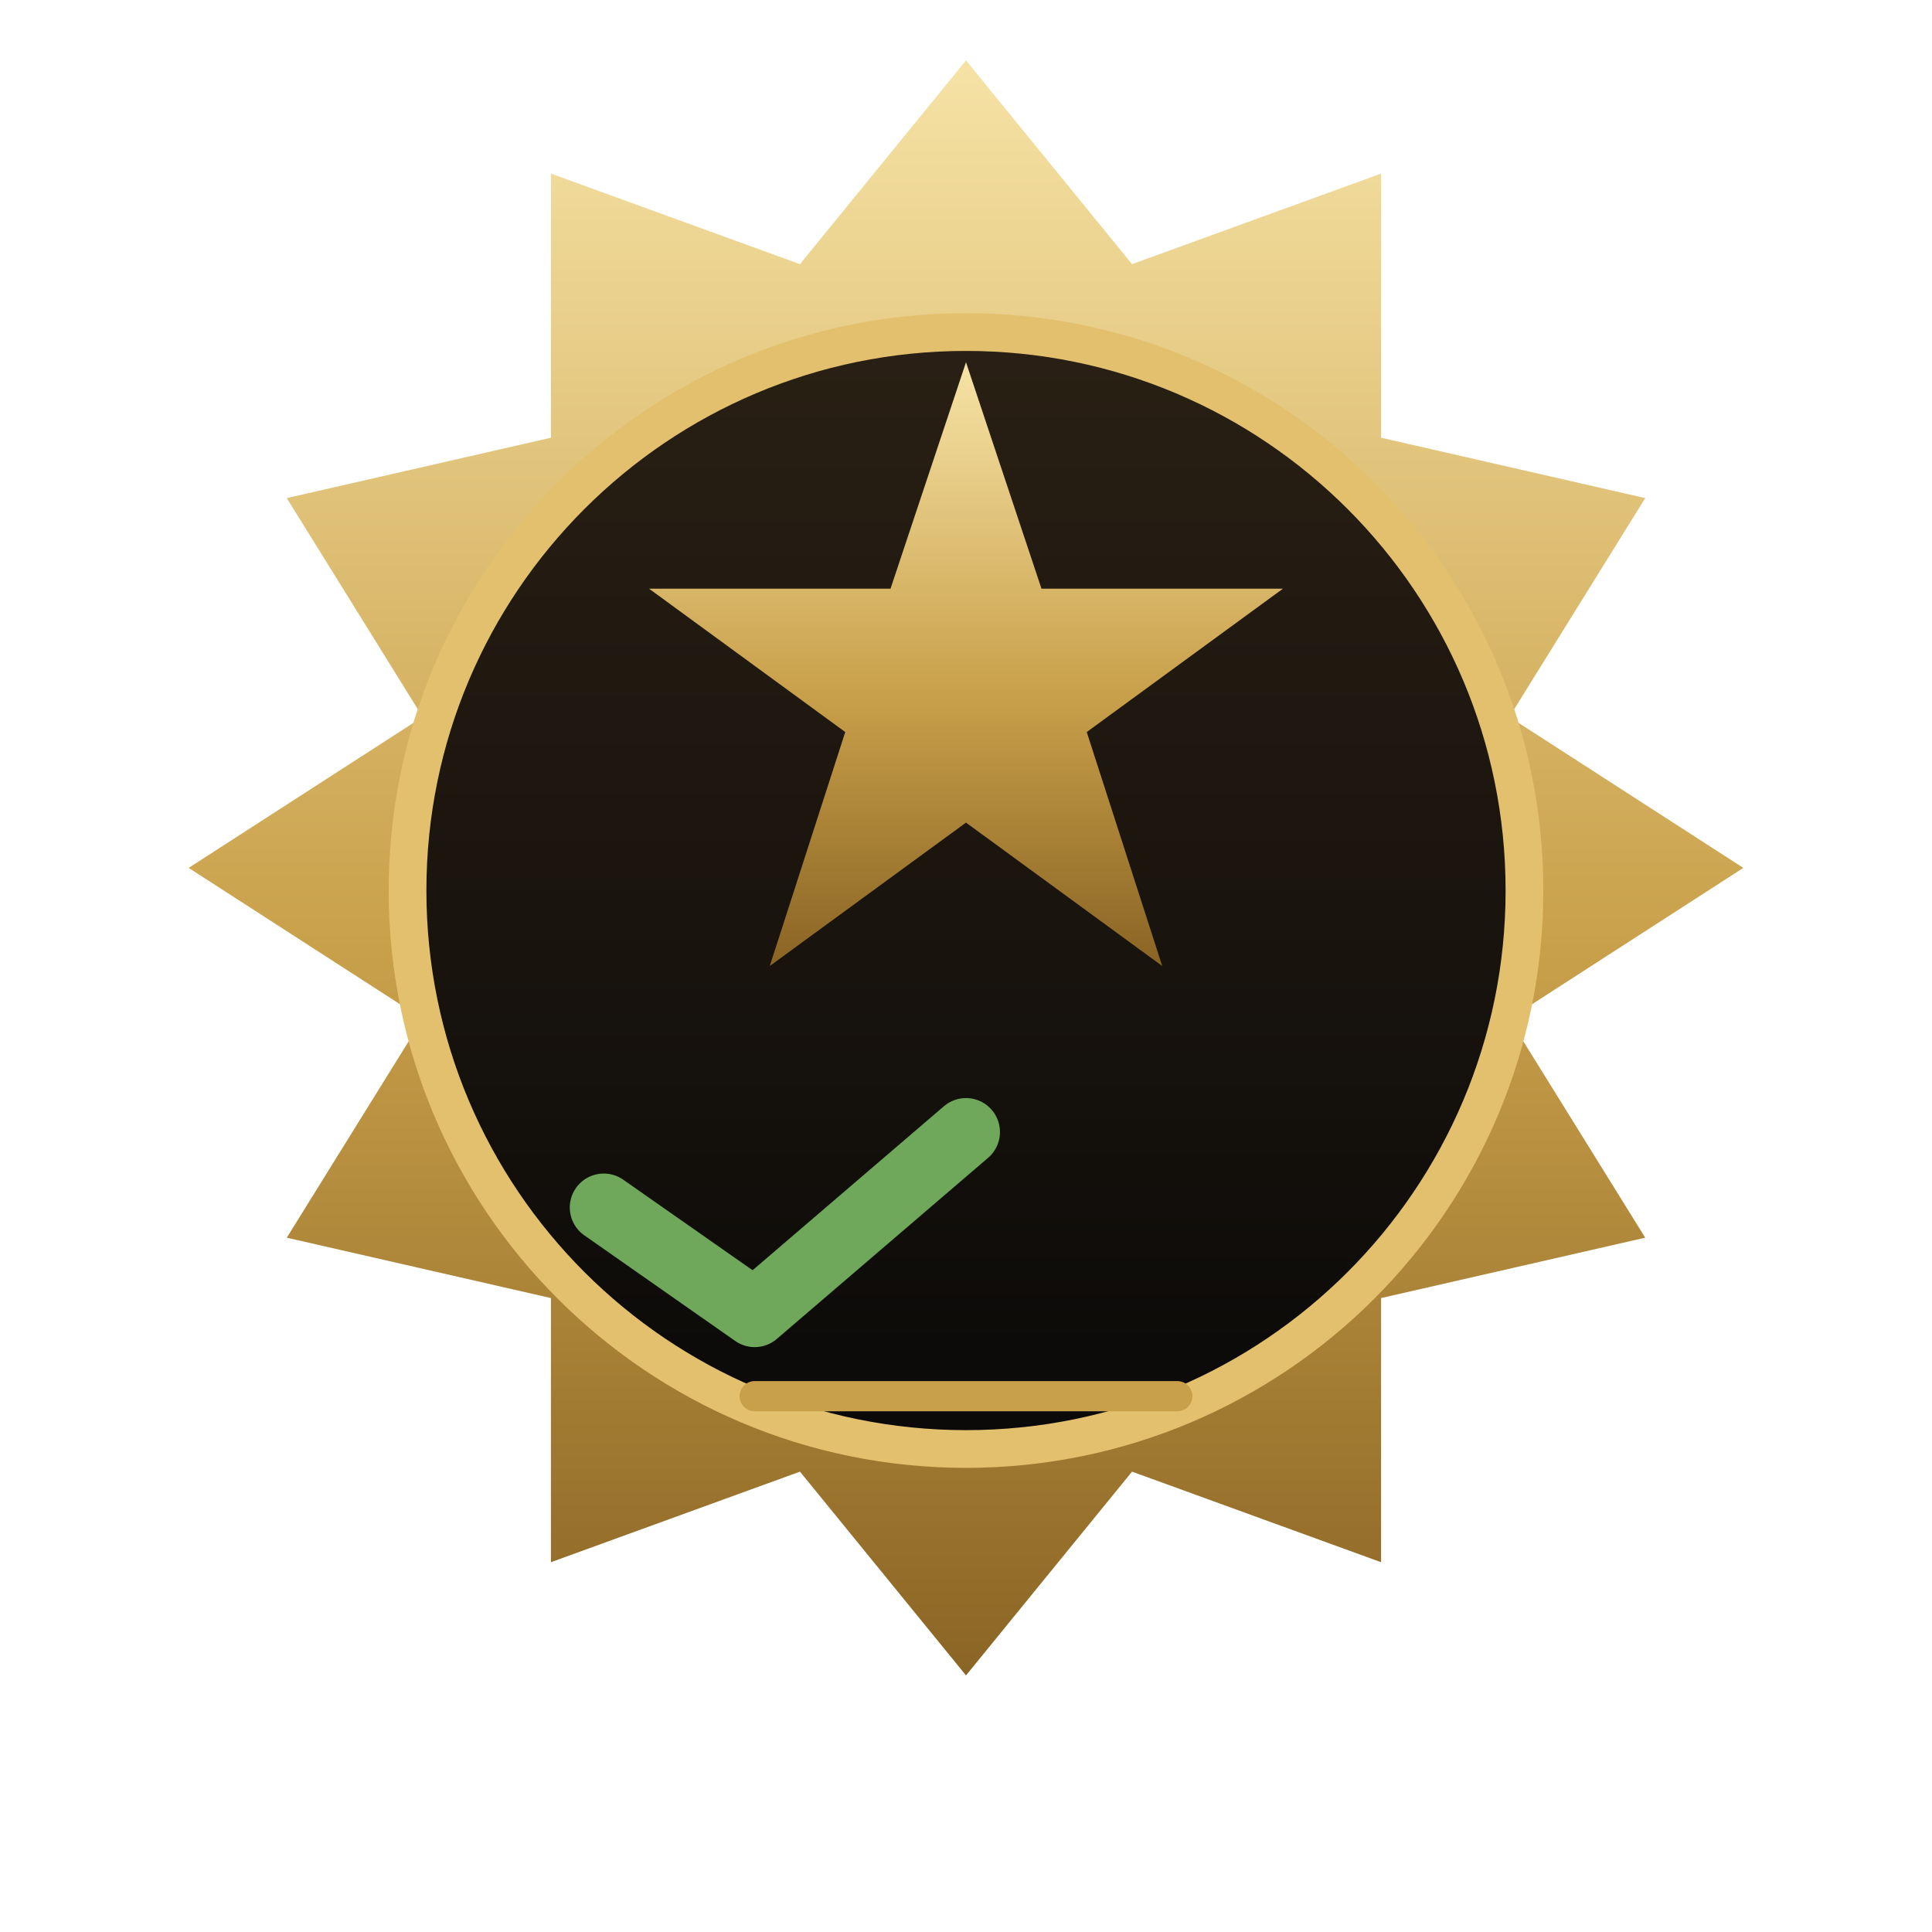
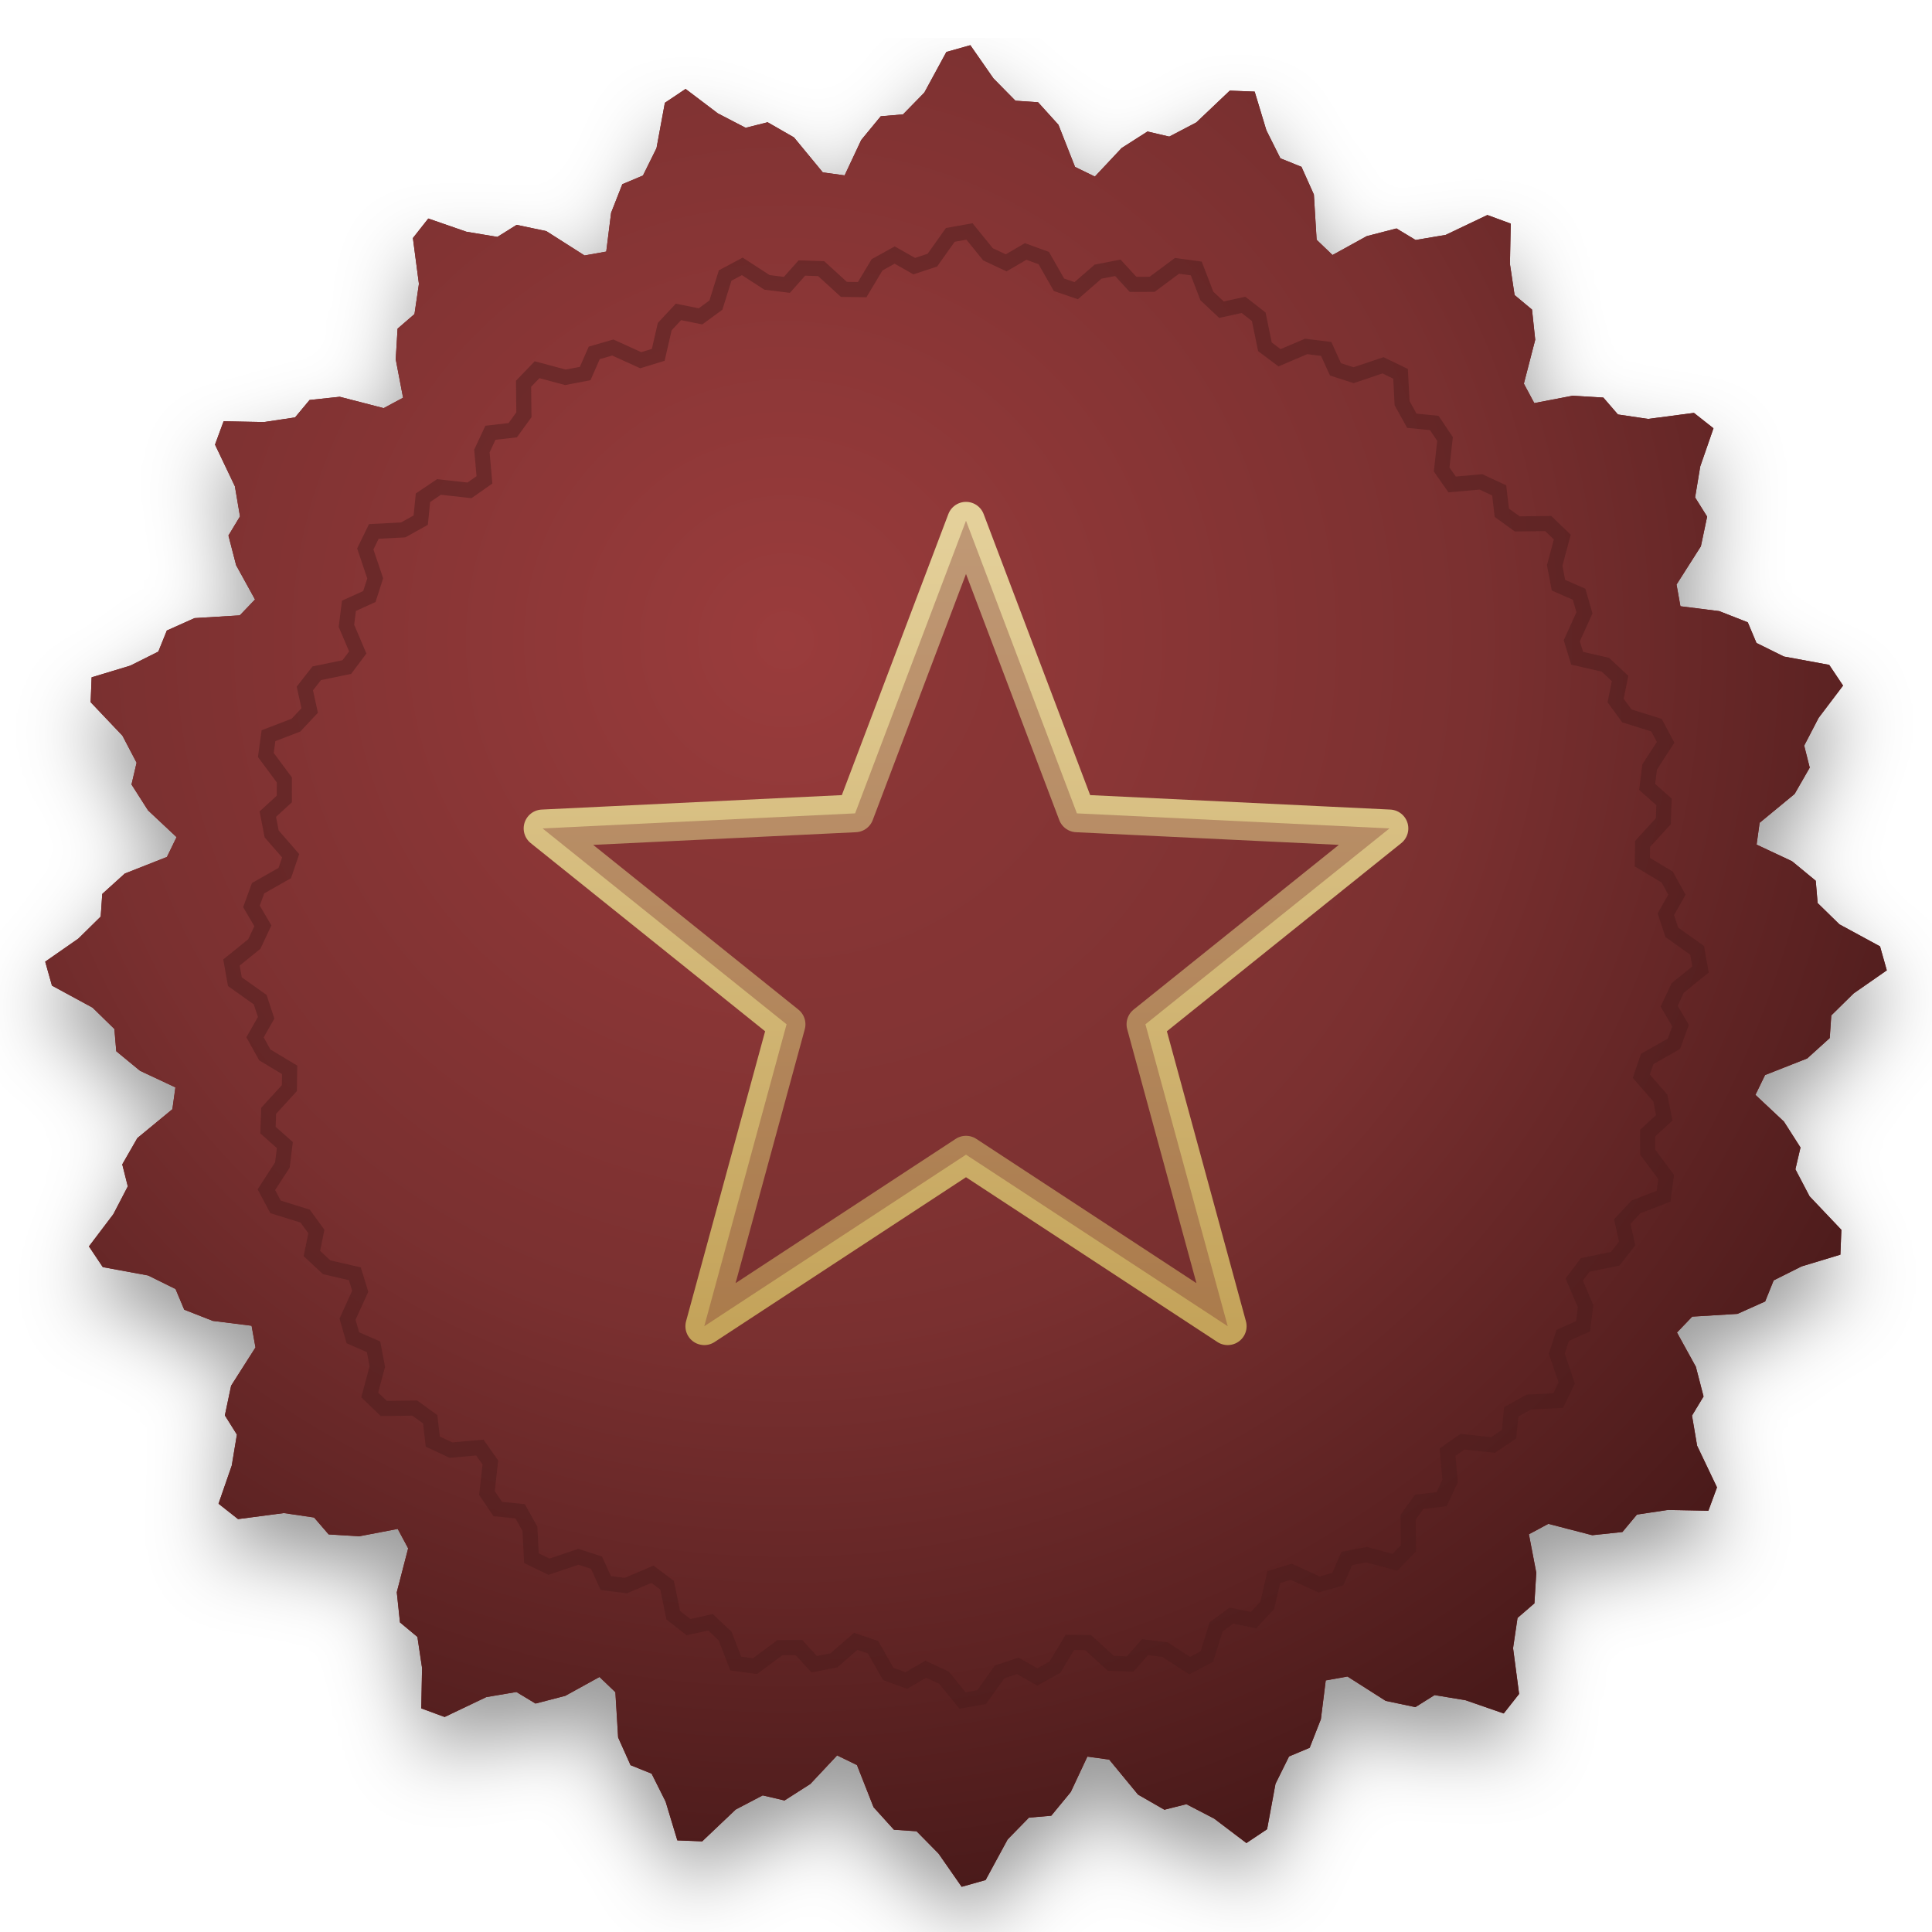
- <svg xmlns="http://www.w3.org/2000/svg" viewBox="0 0 512 512" width="512" height="512" aria-hidden="true">
+ <svg xmlns="http://www.w3.org/2000/svg" viewBox="0 0 512 512" width="512" height="512" role="img" aria-label="Win badge">
  <defs>
-     <linearGradient id="g" x1="0" y1="0" x2="0" y2="1">
-       <stop offset="0" stop-color="#F6E3A6" />
-       <stop offset="0.55" stop-color="#C9A04A" />
-       <stop offset="1" stop-color="#8A6424" />
+     <radialGradient id="b-field" cx="40%" cy="32%" r="70%">
+       <stop offset="0%" stop-color="#9A3C3C" />
+       <stop offset="55%" stop-color="#7A3030" />
+       <stop offset="100%" stop-color="#4A1A1A" />
+     </radialGradient>
+     <linearGradient id="b-star" x1="0" y1="0" x2="0" y2="1">
+       <stop offset="0%" stop-color="#E4D09A" />
+       <stop offset="100%" stop-color="#C4A35A" />
    </linearGradient>
-     <linearGradient id="in" x1="0" y1="0" x2="0" y2="1">
-       <stop offset="0" stop-color="#2A2014" />
-       <stop offset="1" stop-color="#0A0908" />
-     </linearGradient>
+     <filter id="b-sh" x="-20%" y="-20%" width="140%" height="140%">
+       <feDropShadow dx="0" dy="10" stdDeviation="10" flood-color="#000" flood-opacity="0.4" />
+     </filter>
  </defs>
-   <polygon fill="url(#g)" points="256,16 300,70 366,46 366,116 436,132 400,190 462,230 400,270 436,328 366,344 366,414 300,390 256,444 212,390 146,414 146,344 76,328 112,270 50,230 112,190 76,132 146,116 146,46 212,70" />
-   <circle cx="256" cy="236" r="148" fill="url(#in)" stroke="#E2C06E" stroke-width="10" />
-   <path d="M256 96 L276 156 L340 156 L288 194 L308 256 L256 218 L204 256 L224 194 L172 156 L236 156 Z" fill="url(#g)" />
-   <path d="M160 320 L200 348 L256 300" fill="none" stroke="#6FA85A" stroke-width="18" stroke-linecap="round" stroke-linejoin="round" />
-   <path d="M200 370 H312" fill="none" stroke="#C9A04A" stroke-width="8" stroke-linecap="round" />
+   <path d="M 481.19,233.41 L 481.69,239.31 L 487.47,244.96 L 498.23,250.80 L 500.02,257.15 L 491.23,263.27 L 485.31,269.10 L 484.90,275.10 L 478.93,280.50 L 467.76,284.90 L 465.21,290.15 L 472.77,297.24 L 477.15,304.10 L 475.80,309.87 L 479.55,317.03 L 487.98,325.91 L 487.72,332.50 L 477.47,335.60 L 470.04,339.32 L 467.79,344.90 L 460.45,348.19 L 448.46,348.92 L 444.42,353.13 L 449.42,362.20 L 451.46,370.08 L 448.40,375.15 L 449.75,383.12 L 455.02,394.17 L 452.74,400.36 L 442.03,400.15 L 433.81,401.38 L 429.96,406.00 L 421.96,406.85 L 410.33,403.84 L 405.18,406.60 L 407.13,416.77 L 406.64,424.90 L 402.16,428.77 L 400.98,436.77 L 402.58,448.91 L 398.50,454.09 L 388.38,450.58 L 380.18,449.22 L 375.09,452.41 L 367.22,450.75 L 357.09,444.30 L 351.34,445.33 L 350.05,455.61 L 347.08,463.18 L 341.61,465.48 L 338.02,472.73 L 335.80,484.76 L 330.31,488.43 L 321.77,481.96 L 314.40,478.13 L 308.57,479.60 L 301.59,475.59 L 293.95,466.32 L 288.17,465.52 L 283.77,474.90 L 278.59,481.19 L 272.69,481.69 L 267.04,487.47 L 261.20,498.23 L 254.85,500.02 L 248.73,491.23 L 242.90,485.31 L 236.90,484.90 L 231.50,478.93 L 227.10,467.76 L 221.85,465.21 L 214.76,472.77 L 207.90,477.15 L 202.13,475.80 L 194.97,479.55 L 186.09,487.98 L 179.50,487.72 L 176.40,477.47 L 172.68,470.04 L 167.10,467.79 L 163.81,460.45 L 163.08,448.46 L 158.87,444.42 L 149.80,449.42 L 141.92,451.46 L 136.85,448.40 L 128.88,449.75 L 117.83,455.02 L 111.64,452.74 L 111.85,442.03 L 110.62,433.81 L 106.00,429.96 L 105.15,421.96 L 108.16,410.33 L 105.40,405.18 L 95.23,407.13 L 87.10,406.64 L 83.23,402.16 L 75.23,400.98 L 63.09,402.58 L 57.91,398.50 L 61.42,388.38 L 62.78,380.18 L 59.59,375.09 L 61.25,367.22 L 67.70,357.09 L 66.67,351.34 L 56.39,350.05 L 48.82,347.08 L 46.52,341.61 L 39.27,338.02 L 27.24,335.80 L 23.57,330.31 L 30.04,321.77 L 33.87,314.40 L 32.40,308.57 L 36.41,301.59 L 45.68,293.95 L 46.48,288.17 L 37.10,283.77 L 30.81,278.59 L 30.31,272.69 L 24.53,267.04 L 13.77,261.20 L 11.98,254.85 L 20.77,248.73 L 26.69,242.90 L 27.10,236.90 L 33.07,231.50 L 44.24,227.10 L 46.79,221.85 L 39.23,214.76 L 34.85,207.90 L 36.20,202.13 L 32.45,194.97 L 24.02,186.09 L 24.28,179.50 L 34.53,176.40 L 41.96,172.68 L 44.21,167.10 L 51.55,163.81 L 63.54,163.08 L 67.58,158.87 L 62.58,149.80 L 60.54,141.92 L 63.60,136.85 L 62.25,128.88 L 56.98,117.83 L 59.26,111.64 L 69.97,111.85 L 78.19,110.62 L 82.04,106.00 L 90.04,105.15 L 101.67,108.16 L 106.82,105.40 L 104.87,95.23 L 105.36,87.10 L 109.84,83.23 L 111.02,75.23 L 109.42,63.09 L 113.50,57.91 L 123.62,61.42 L 131.82,62.78 L 136.91,59.59 L 144.78,61.25 L 154.91,67.70 L 160.66,66.67 L 161.95,56.39 L 164.92,48.82 L 170.39,46.52 L 173.98,39.27 L 176.20,27.24 L 181.69,23.57 L 190.23,30.04 L 197.60,33.87 L 203.43,32.40 L 210.41,36.41 L 218.05,45.68 L 223.83,46.48 L 228.23,37.10 L 233.41,30.81 L 239.31,30.31 L 244.96,24.53 L 250.80,13.77 L 257.15,11.98 L 263.27,20.77 L 269.10,26.69 L 275.10,27.10 L 280.50,33.07 L 284.90,44.24 L 290.15,46.79 L 297.24,39.23 L 304.10,34.85 L 309.87,36.20 L 317.03,32.45 L 325.91,24.02 L 332.50,24.28 L 335.60,34.53 L 339.32,41.96 L 344.90,44.21 L 348.19,51.55 L 348.92,63.54 L 353.13,67.58 L 362.20,62.58 L 370.08,60.54 L 375.15,63.60 L 383.12,62.25 L 394.17,56.98 L 400.36,59.26 L 400.15,69.97 L 401.38,78.19 L 406.00,82.04 L 406.85,90.04 L 403.84,101.67 L 406.60,106.82 L 416.77,104.87 L 424.90,105.36 L 428.77,109.84 L 436.77,111.02 L 448.91,109.42 L 454.09,113.50 L 450.58,123.62 L 449.22,131.82 L 452.41,136.91 L 450.75,144.78 L 444.30,154.91 L 445.33,160.66 L 455.61,161.95 L 463.18,164.92 L 465.48,170.39 L 472.73,173.98 L 484.76,176.20 L 488.43,181.69 L 481.96,190.23 L 478.13,197.60 L 479.60,203.43 L 475.59,210.41 L 466.32,218.05 L 465.52,223.83 L 474.90,228.23 Z" fill="#6B2424" filter="url(#b-sh)" />
+   <path d="M 481.19,233.41 L 481.69,239.31 L 487.47,244.96 L 498.23,250.80 L 500.02,257.15 L 491.23,263.27 L 485.31,269.10 L 484.90,275.10 L 478.93,280.50 L 467.76,284.90 L 465.21,290.15 L 472.77,297.24 L 477.15,304.10 L 475.80,309.87 L 479.55,317.03 L 487.98,325.91 L 487.72,332.50 L 477.47,335.60 L 470.04,339.32 L 467.79,344.90 L 460.45,348.19 L 448.46,348.92 L 444.42,353.13 L 449.42,362.20 L 451.46,370.08 L 448.40,375.15 L 449.75,383.12 L 455.02,394.17 L 452.74,400.36 L 442.03,400.15 L 433.81,401.38 L 429.96,406.00 L 421.96,406.85 L 410.33,403.84 L 405.18,406.60 L 407.13,416.77 L 406.64,424.90 L 402.16,428.77 L 400.98,436.77 L 402.58,448.91 L 398.50,454.09 L 388.38,450.58 L 380.18,449.22 L 375.09,452.41 L 367.22,450.75 L 357.09,444.30 L 351.34,445.33 L 350.05,455.61 L 347.08,463.18 L 341.61,465.48 L 338.02,472.73 L 335.80,484.76 L 330.31,488.43 L 321.77,481.96 L 314.40,478.13 L 308.57,479.60 L 301.59,475.59 L 293.95,466.32 L 288.17,465.52 L 283.77,474.90 L 278.59,481.19 L 272.69,481.69 L 267.04,487.47 L 261.20,498.23 L 254.85,500.02 L 248.73,491.23 L 242.90,485.31 L 236.90,484.90 L 231.50,478.93 L 227.10,467.76 L 221.85,465.21 L 214.76,472.77 L 207.90,477.15 L 202.13,475.80 L 194.97,479.55 L 186.09,487.98 L 179.50,487.72 L 176.40,477.47 L 172.68,470.04 L 167.10,467.79 L 163.81,460.45 L 163.08,448.46 L 158.87,444.42 L 149.80,449.42 L 141.92,451.46 L 136.85,448.40 L 128.88,449.75 L 117.83,455.02 L 111.64,452.74 L 111.85,442.03 L 110.62,433.81 L 106.00,429.96 L 105.15,421.96 L 108.16,410.33 L 105.40,405.18 L 95.23,407.13 L 87.10,406.64 L 83.23,402.16 L 75.23,400.98 L 63.09,402.58 L 57.91,398.50 L 61.42,388.38 L 62.78,380.18 L 59.59,375.09 L 61.25,367.22 L 67.70,357.09 L 66.67,351.34 L 56.39,350.05 L 48.82,347.08 L 46.52,341.61 L 39.27,338.02 L 27.24,335.80 L 23.57,330.31 L 30.04,321.77 L 33.87,314.40 L 32.40,308.57 L 36.41,301.59 L 45.68,293.95 L 46.48,288.17 L 37.10,283.77 L 30.81,278.59 L 30.31,272.69 L 24.53,267.04 L 13.77,261.20 L 11.98,254.85 L 20.77,248.73 L 26.69,242.90 L 27.10,236.90 L 33.07,231.50 L 44.24,227.10 L 46.79,221.85 L 39.23,214.76 L 34.85,207.90 L 36.20,202.13 L 32.45,194.97 L 24.02,186.09 L 24.28,179.50 L 34.53,176.40 L 41.96,172.68 L 44.21,167.10 L 51.55,163.81 L 63.54,163.08 L 67.58,158.87 L 62.58,149.80 L 60.54,141.92 L 63.60,136.85 L 62.25,128.88 L 56.98,117.83 L 59.26,111.64 L 69.97,111.85 L 78.19,110.62 L 82.04,106.00 L 90.04,105.15 L 101.67,108.16 L 106.82,105.40 L 104.87,95.23 L 105.36,87.10 L 109.84,83.23 L 111.02,75.23 L 109.42,63.09 L 113.50,57.91 L 123.62,61.42 L 131.82,62.78 L 136.91,59.59 L 144.78,61.25 L 154.91,67.70 L 160.66,66.67 L 161.95,56.39 L 164.92,48.82 L 170.39,46.52 L 173.98,39.27 L 176.20,27.24 L 181.69,23.57 L 190.23,30.04 L 197.60,33.87 L 203.43,32.40 L 210.41,36.41 L 218.05,45.68 L 223.83,46.48 L 228.23,37.10 L 233.41,30.81 L 239.31,30.31 L 244.96,24.53 L 250.80,13.77 L 257.15,11.98 L 263.27,20.77 L 269.10,26.69 L 275.10,27.10 L 280.50,33.07 L 284.90,44.24 L 290.15,46.79 L 297.24,39.23 L 304.10,34.85 L 309.87,36.20 L 317.03,32.45 L 325.91,24.02 L 332.50,24.28 L 335.60,34.53 L 339.32,41.96 L 344.90,44.21 L 348.19,51.55 L 348.92,63.54 L 353.13,67.58 L 362.20,62.58 L 370.08,60.54 L 375.15,63.60 L 383.12,62.25 L 394.17,56.98 L 400.36,59.26 L 400.15,69.97 L 401.38,78.19 L 406.00,82.04 L 406.85,90.04 L 403.84,101.67 L 406.60,106.82 L 416.77,104.87 L 424.90,105.36 L 428.77,109.84 L 436.77,111.02 L 448.91,109.42 L 454.09,113.50 L 450.58,123.62 L 449.22,131.82 L 452.41,136.91 L 450.75,144.78 L 444.30,154.91 L 445.33,160.66 L 455.61,161.95 L 463.18,164.92 L 465.48,170.39 L 472.73,173.98 L 484.76,176.20 L 488.43,181.69 L 481.96,190.23 L 478.13,197.60 L 479.60,203.43 L 475.59,210.41 L 466.32,218.05 L 465.52,223.83 L 474.90,228.23 Z" fill="url(#b-field)" />
+   <path d="M 444.41,237.10 L 441.47,242.28 L 443.05,247.08 L 449.75,251.84 L 450.66,256.92 L 444.60,261.83 L 442.34,266.65 L 445.36,271.80 L 443.61,276.61 L 436.53,280.64 L 434.97,285.21 L 440.01,291.00 L 441.03,296.24 L 436.64,300.27 L 436.65,305.32 L 441.55,311.92 L 440.85,317.03 L 433.57,319.83 L 429.93,323.71 L 431.21,329.54 L 428.06,333.58 L 420.09,335.22 L 417.19,339.09 L 420.19,346.15 L 419.53,351.45 L 414.11,353.92 L 412.57,358.73 L 415.19,366.52 L 412.94,371.16 L 405.15,371.57 L 400.50,374.15 L 399.91,380.09 L 395.66,382.95 L 387.58,382.05 L 383.62,384.83 L 384.29,392.48 L 382.04,397.31 L 376.12,397.99 L 373.16,402.08 L 373.25,410.30 L 369.67,414.02 L 362.14,412.01 L 356.92,413.01 L 354.52,418.48 L 349.60,419.90 L 342.19,416.54 L 337.56,417.96 L 335.84,425.44 L 332.20,429.34 L 326.36,428.16 L 322.28,431.14 L 319.83,438.98 L 315.28,441.41 L 308.74,437.17 L 303.46,436.51 L 299.49,440.98 L 294.37,440.80 L 288.36,435.31 L 283.52,435.24 L 279.57,441.82 L 274.90,444.41 L 269.72,441.47 L 264.92,443.05 L 260.16,449.75 L 255.08,450.66 L 250.17,444.60 L 245.35,442.34 L 240.20,445.36 L 235.39,443.61 L 231.36,436.53 L 226.79,434.97 L 221.00,440.01 L 215.76,441.03 L 211.73,436.64 L 206.68,436.65 L 200.08,441.55 L 194.97,440.85 L 192.17,433.57 L 188.29,429.93 L 182.46,431.21 L 178.42,428.06 L 176.78,420.09 L 172.91,417.19 L 165.85,420.19 L 160.55,419.53 L 158.08,414.11 L 153.27,412.57 L 145.48,415.19 L 140.84,412.94 L 140.43,405.15 L 137.85,400.50 L 131.91,399.91 L 129.05,395.66 L 129.95,387.58 L 127.17,383.62 L 119.52,384.29 L 114.69,382.04 L 114.01,376.12 L 109.92,373.16 L 101.70,373.25 L 97.98,369.67 L 99.99,362.14 L 98.99,356.92 L 93.52,354.52 L 92.10,349.60 L 95.46,342.19 L 94.04,337.56 L 86.56,335.84 L 82.66,332.20 L 83.84,326.36 L 80.86,322.28 L 73.02,319.83 L 70.59,315.28 L 74.83,308.74 L 75.49,303.46 L 71.02,299.49 L 71.20,294.37 L 76.69,288.36 L 76.76,283.52 L 70.18,279.57 L 67.59,274.90 L 70.53,269.72 L 68.95,264.92 L 62.25,260.16 L 61.34,255.08 L 67.40,250.17 L 69.66,245.35 L 66.64,240.20 L 68.39,235.39 L 75.47,231.36 L 77.03,226.79 L 71.99,221.00 L 70.97,215.76 L 75.36,211.73 L 75.35,206.68 L 70.45,200.08 L 71.15,194.97 L 78.43,192.17 L 82.07,188.29 L 80.79,182.46 L 83.94,178.42 L 91.91,176.78 L 94.81,172.91 L 91.81,165.85 L 92.47,160.55 L 97.89,158.08 L 99.43,153.27 L 96.81,145.48 L 99.06,140.84 L 106.85,140.43 L 111.50,137.85 L 112.09,131.91 L 116.34,129.05 L 124.42,129.95 L 128.38,127.17 L 127.71,119.52 L 129.96,114.69 L 135.88,114.01 L 138.84,109.92 L 138.75,101.70 L 142.33,97.98 L 149.86,99.99 L 155.08,98.99 L 157.48,93.52 L 162.40,92.10 L 169.81,95.46 L 174.44,94.04 L 176.16,86.56 L 179.80,82.66 L 185.64,83.84 L 189.72,80.86 L 192.17,73.02 L 196.72,70.59 L 203.26,74.83 L 208.54,75.49 L 212.51,71.02 L 217.63,71.20 L 223.64,76.69 L 228.48,76.76 L 232.43,70.18 L 237.10,67.59 L 242.28,70.53 L 247.08,68.95 L 251.84,62.25 L 256.92,61.34 L 261.83,67.40 L 266.65,69.66 L 271.80,66.64 L 276.61,68.39 L 280.64,75.47 L 285.21,77.03 L 291.00,71.99 L 296.24,70.97 L 300.27,75.36 L 305.32,75.35 L 311.92,70.45 L 317.03,71.15 L 319.83,78.43 L 323.71,82.07 L 329.54,80.79 L 333.58,83.94 L 335.22,91.91 L 339.09,94.81 L 346.15,91.81 L 351.45,92.47 L 353.92,97.89 L 358.73,99.43 L 366.52,96.81 L 371.16,99.06 L 371.57,106.85 L 374.15,111.50 L 380.09,112.09 L 382.95,116.34 L 382.05,124.42 L 384.83,128.38 L 392.48,127.71 L 397.31,129.96 L 397.99,135.88 L 402.08,138.84 L 410.30,138.75 L 414.02,142.33 L 412.01,149.86 L 413.01,155.08 L 418.48,157.48 L 419.90,162.40 L 416.54,169.81 L 417.96,174.44 L 425.44,176.16 L 429.34,179.80 L 428.16,185.64 L 431.14,189.72 L 438.98,192.17 L 441.41,196.72 L 437.17,203.26 L 436.51,208.54 L 440.98,212.51 L 440.80,217.63 L 435.31,223.64 L 435.24,228.48 L 441.82,232.43 Z" fill="none" stroke="#4A1A1A" stroke-width="4" opacity="0.45" />
+   <path d="M 256.00,138.00 L 285.39,215.55 L 368.22,219.54 L 303.55,271.45 L 325.36,351.46 L 256.00,306.00 L 186.64,351.46 L 208.45,271.45 L 143.78,219.54 L 226.61,215.55 Z" fill="none" stroke="url(#b-star)" stroke-width="10" stroke-linejoin="round" />
+   <path d="M 256.00,138.00 L 285.39,215.55 L 368.22,219.54 L 303.55,271.45 L 325.36,351.46 L 256.00,306.00 L 186.64,351.46 L 208.45,271.45 L 143.78,219.54 L 226.61,215.55 Z" fill="#7A3030" opacity="0.35" />
</svg>
